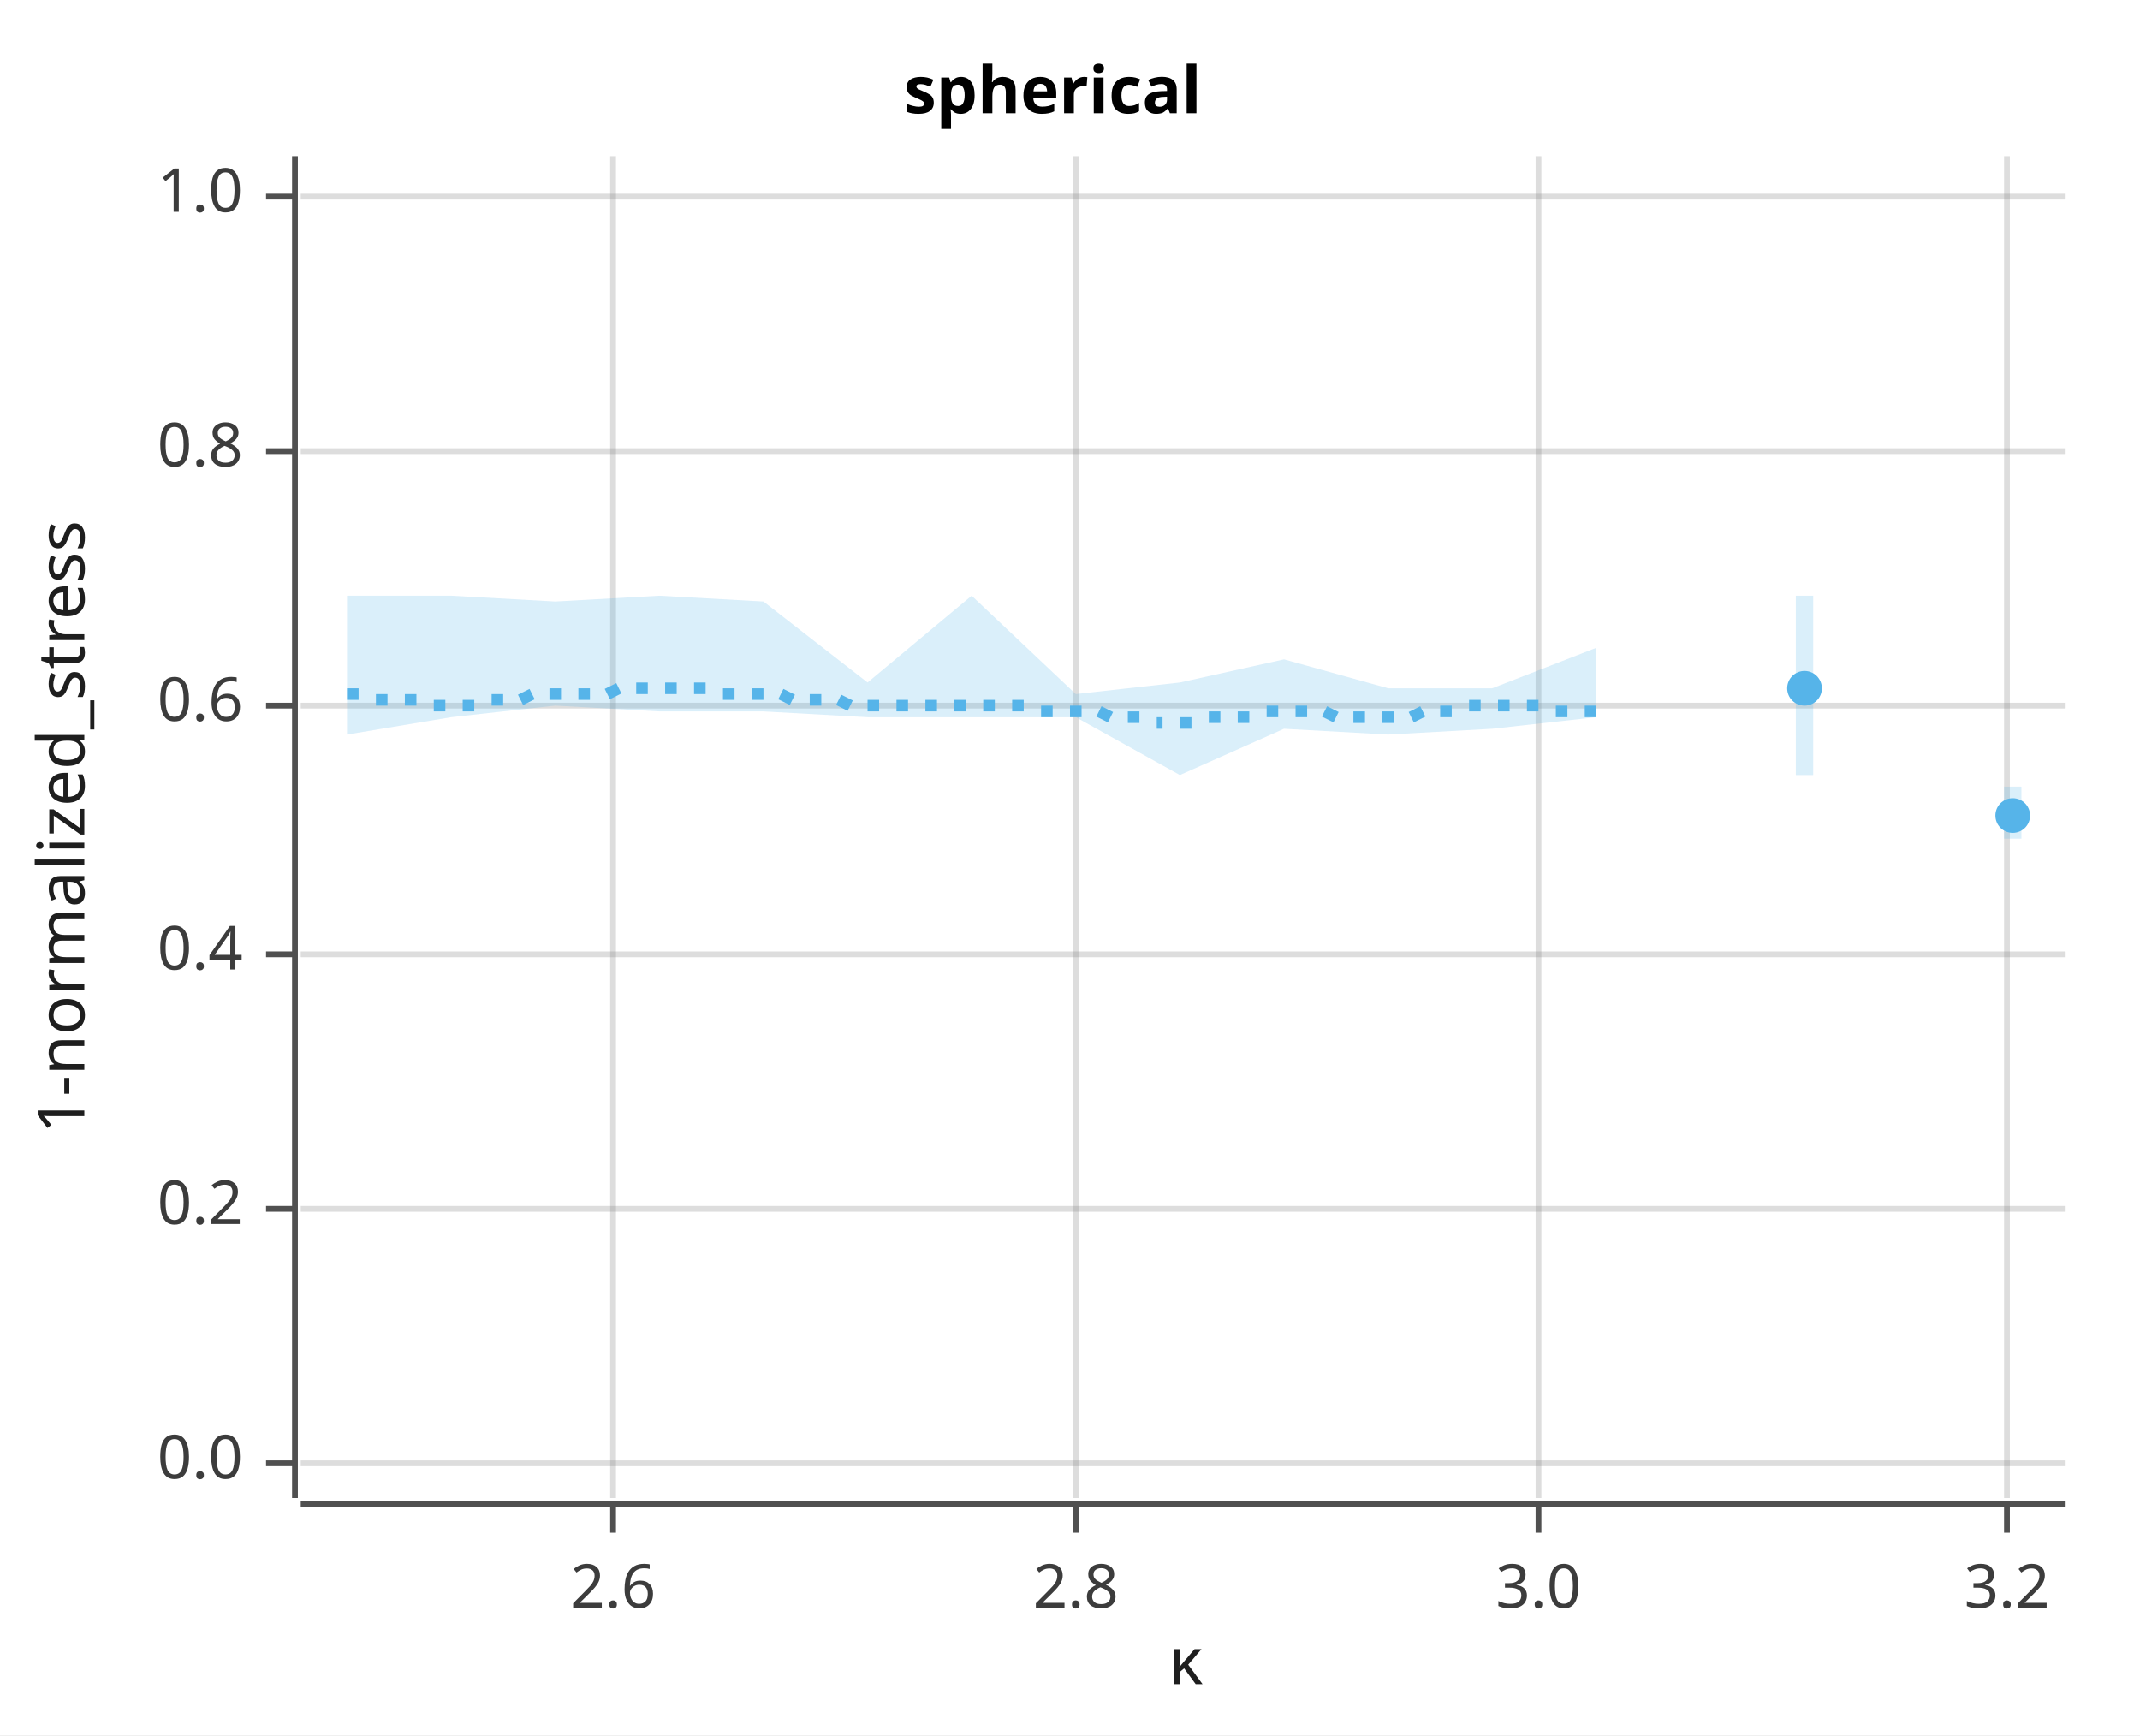
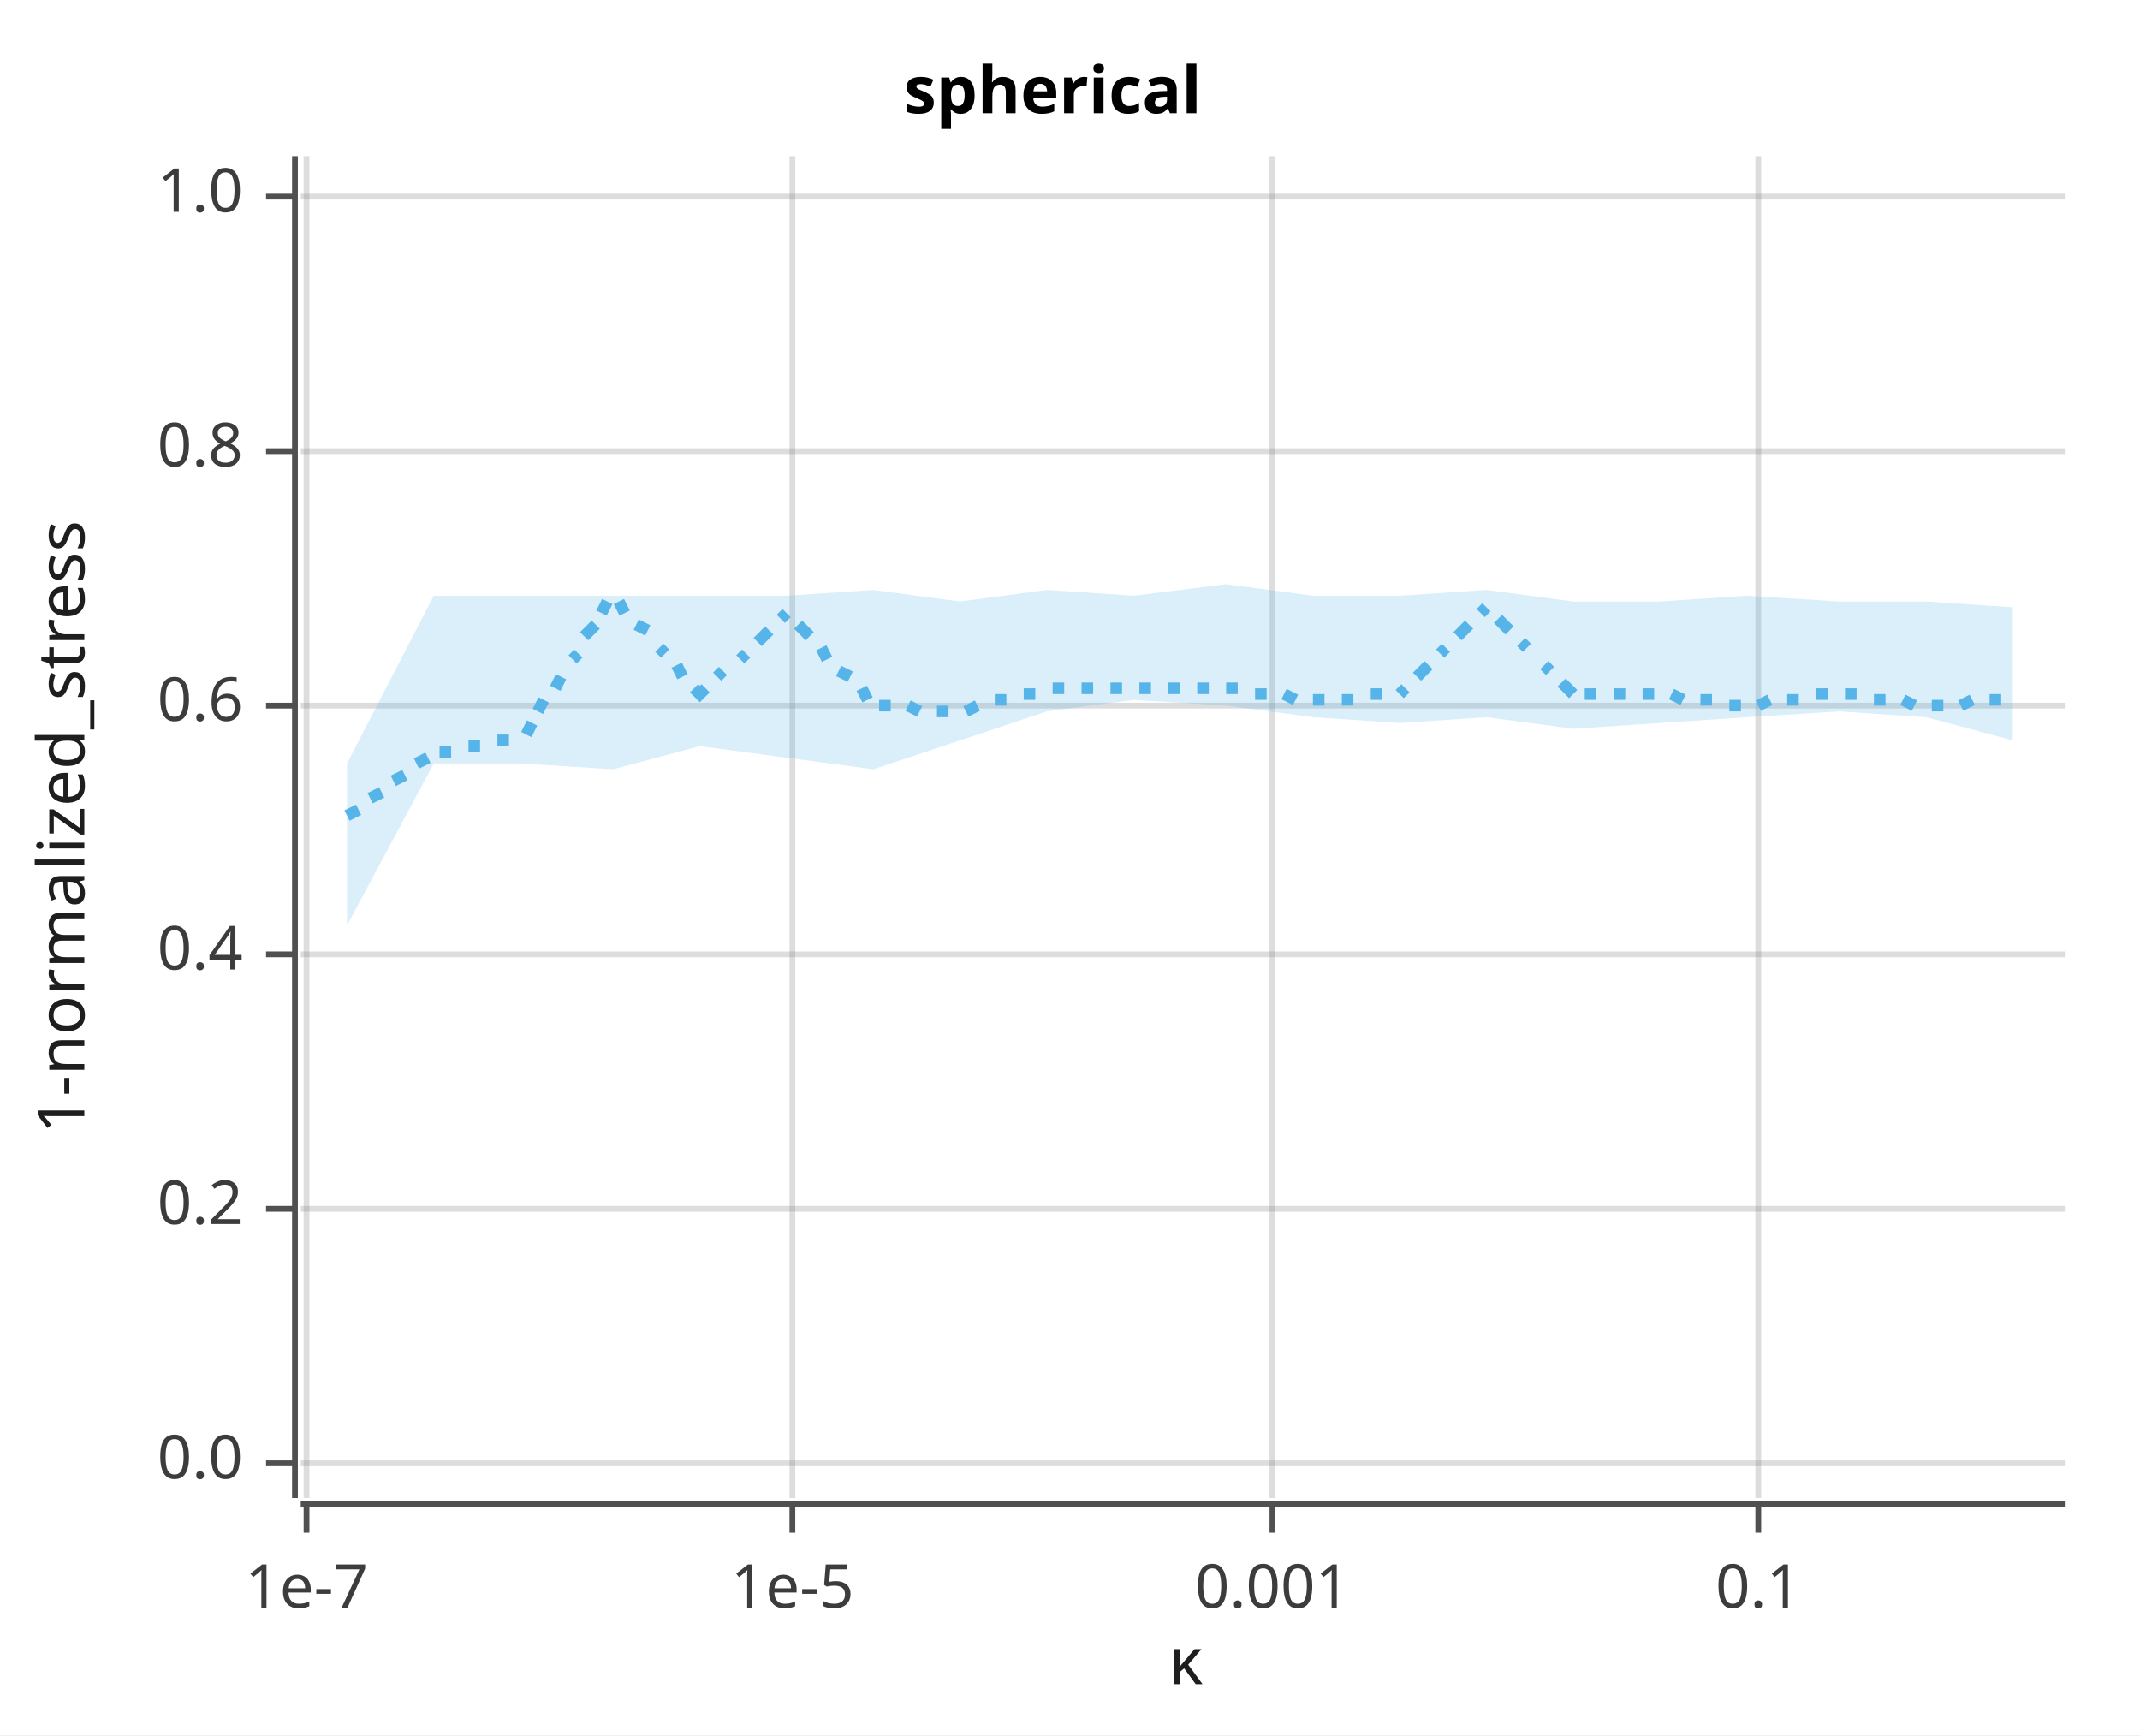
<svg xmlns="http://www.w3.org/2000/svg" width="370" height="300" viewBox="0 0 370 300">
  <rect x="0" y="0" width="370" height="300" opacity="1" fill="#FFFFFF" stroke="none" />
  <text x="182" y="11" dy="0.76em" text-anchor="middle" font-family="sans-serif" font-size="11.29" opacity="1" fill="#000000" font-weight="bold">
spherical
</text>
  <text x="6" y="143" dy="0.76em" text-anchor="middle" font-family="sans-serif" font-size="11.29" opacity="1" fill="#1E1E1E" transform="rotate(270, 6, 143)">
1-normalized_stress
</text>
  <text x="205" y="294" dy="-0.5ex" text-anchor="middle" font-family="sans-serif" font-size="11.29" opacity="1" fill="#1E1E1E">
κ
</text>
-   <line opacity="0.25" stroke="#787878" stroke-width="1" x1="106" y1="259" x2="106" y2="27" />
-   <line opacity="0.25" stroke="#787878" stroke-width="1" x1="186" y1="259" x2="186" y2="27" />
-   <line opacity="0.25" stroke="#787878" stroke-width="1" x1="266" y1="259" x2="266" y2="27" />
-   <line opacity="0.25" stroke="#787878" stroke-width="1" x1="347" y1="259" x2="347" y2="27" />
+   <line opacity="0.25" stroke="#787878" stroke-width="1" x1="53" y1="259" x2="53" y2="27" />
+   <line opacity="0.25" stroke="#787878" stroke-width="1" x1="137" y1="259" x2="137" y2="27" />
+   <line opacity="0.25" stroke="#787878" stroke-width="1" x1="220" y1="259" x2="220" y2="27" />
+   <line opacity="0.25" stroke="#787878" stroke-width="1" x1="304" y1="259" x2="304" y2="27" />
  <line opacity="0.25" stroke="#787878" stroke-width="1" x1="52" y1="253" x2="357" y2="253" />
  <line opacity="0.25" stroke="#787878" stroke-width="1" x1="52" y1="209" x2="357" y2="209" />
  <line opacity="0.25" stroke="#787878" stroke-width="1" x1="52" y1="165" x2="357" y2="165" />
  <line opacity="0.25" stroke="#787878" stroke-width="1" x1="52" y1="122" x2="357" y2="122" />
  <line opacity="0.25" stroke="#787878" stroke-width="1" x1="52" y1="78" x2="357" y2="78" />
  <line opacity="0.25" stroke="#787878" stroke-width="1" x1="52" y1="34" x2="357" y2="34" />
  <polyline fill="none" opacity="1" stroke="#505050" stroke-width="1" points="51,27 51,259 " />
  <text x="42" y="253" dy="0.5ex" text-anchor="end" font-family="sans-serif" font-size="10.484" opacity="1" fill="#3C3C3C">
0.0
</text>
  <polyline fill="none" opacity="1" stroke="#505050" stroke-width="1" points="46,253 51,253 " />
  <text x="42" y="209" dy="0.5ex" text-anchor="end" font-family="sans-serif" font-size="10.484" opacity="1" fill="#3C3C3C">
0.2
</text>
  <polyline fill="none" opacity="1" stroke="#505050" stroke-width="1" points="46,209 51,209 " />
  <text x="42" y="165" dy="0.5ex" text-anchor="end" font-family="sans-serif" font-size="10.484" opacity="1" fill="#3C3C3C">
0.4
</text>
  <polyline fill="none" opacity="1" stroke="#505050" stroke-width="1" points="46,165 51,165 " />
  <text x="42" y="122" dy="0.5ex" text-anchor="end" font-family="sans-serif" font-size="10.484" opacity="1" fill="#3C3C3C">
0.6
</text>
  <polyline fill="none" opacity="1" stroke="#505050" stroke-width="1" points="46,122 51,122 " />
  <text x="42" y="78" dy="0.5ex" text-anchor="end" font-family="sans-serif" font-size="10.484" opacity="1" fill="#3C3C3C">
0.8
</text>
  <polyline fill="none" opacity="1" stroke="#505050" stroke-width="1" points="46,78 51,78 " />
  <text x="42" y="34" dy="0.5ex" text-anchor="end" font-family="sans-serif" font-size="10.484" opacity="1" fill="#3C3C3C">
1.0
</text>
  <polyline fill="none" opacity="1" stroke="#505050" stroke-width="1" points="46,34 51,34 " />
  <polyline fill="none" opacity="1" stroke="#505050" stroke-width="1" points="52,260 357,260 " />
-   <text x="106" y="270" dy="0.76em" text-anchor="middle" font-family="sans-serif" font-size="10.484" opacity="1" fill="#3C3C3C">
- 2.6
+   <text x="53" y="270" dy="0.76em" text-anchor="middle" font-family="sans-serif" font-size="10.484" opacity="1" fill="#3C3C3C">
+ 1e-7
</text>
-   <polyline fill="none" opacity="1" stroke="#505050" stroke-width="1" points="106,260 106,265 " />
-   <text x="186" y="270" dy="0.76em" text-anchor="middle" font-family="sans-serif" font-size="10.484" opacity="1" fill="#3C3C3C">
- 2.8
+   <polyline fill="none" opacity="1" stroke="#505050" stroke-width="1" points="53,260 53,265 " />
+   <text x="137" y="270" dy="0.76em" text-anchor="middle" font-family="sans-serif" font-size="10.484" opacity="1" fill="#3C3C3C">
+ 1e-5
</text>
-   <polyline fill="none" opacity="1" stroke="#505050" stroke-width="1" points="186,260 186,265 " />
-   <text x="266" y="270" dy="0.76em" text-anchor="middle" font-family="sans-serif" font-size="10.484" opacity="1" fill="#3C3C3C">
- 3.0
+   <polyline fill="none" opacity="1" stroke="#505050" stroke-width="1" points="137,260 137,265 " />
+   <text x="220" y="270" dy="0.76em" text-anchor="middle" font-family="sans-serif" font-size="10.484" opacity="1" fill="#3C3C3C">
+ 0.001
</text>
-   <polyline fill="none" opacity="1" stroke="#505050" stroke-width="1" points="266,260 266,265 " />
-   <text x="347" y="270" dy="0.76em" text-anchor="middle" font-family="sans-serif" font-size="10.484" opacity="1" fill="#3C3C3C">
- 3.2
+   <polyline fill="none" opacity="1" stroke="#505050" stroke-width="1" points="220,260 220,265 " />
+   <text x="304" y="270" dy="0.76em" text-anchor="middle" font-family="sans-serif" font-size="10.484" opacity="1" fill="#3C3C3C">
+ 0.1
</text>
-   <polyline fill="none" opacity="1" stroke="#505050" stroke-width="1" points="347,260 347,265 " />
-   <polygon opacity="0.22" fill="#56B4E9" points="60,103 78,103 96,104 114,103 132,104 150,118 168,103 186,120 204,118 222,114 240,119 258,119 276,112 276,124 258,126 240,127 222,126 204,134 186,124 168,124 150,124 132,123 114,123 96,122 78,124 60,127 " />
-   <polyline fill="none" opacity="0.22" stroke="#56B4E9" stroke-width="3" points="312,134 312,103 " />
-   <polyline fill="none" opacity="0.22" stroke="#56B4E9" stroke-width="3" points="348,145 348,136 " />
-   <polyline fill="none" opacity="1" stroke="#56B4E9" stroke-width="2" points="60,120 62,120 " />
-   <polyline fill="none" opacity="1" stroke="#56B4E9" stroke-width="2" points="65,121 67,121 " />
-   <polyline fill="none" opacity="1" stroke="#56B4E9" stroke-width="2" points="70,121 72,121 " />
-   <polyline fill="none" opacity="1" stroke="#56B4E9" stroke-width="2" points="75,122 77,122 " />
-   <polyline fill="none" opacity="1" stroke="#56B4E9" stroke-width="2" points="80,122 82,122 " />
-   <polyline fill="none" opacity="1" stroke="#56B4E9" stroke-width="2" points="85,121 87,121 " />
-   <polyline fill="none" opacity="1" stroke="#56B4E9" stroke-width="2" points="90,121 92,120 " />
-   <polyline fill="none" opacity="1" stroke="#56B4E9" stroke-width="2" points="95,120 96,120 97,120 " />
-   <polyline fill="none" opacity="1" stroke="#56B4E9" stroke-width="2" points="100,120 102,120 " />
-   <polyline fill="none" opacity="1" stroke="#56B4E9" stroke-width="2" points="105,120 107,119 " />
-   <polyline fill="none" opacity="1" stroke="#56B4E9" stroke-width="2" points="110,119 112,119 " />
-   <polyline fill="none" opacity="1" stroke="#56B4E9" stroke-width="2" points="115,119 117,119 " />
-   <polyline fill="none" opacity="1" stroke="#56B4E9" stroke-width="2" points="120,119 122,119 " />
-   <polyline fill="none" opacity="1" stroke="#56B4E9" stroke-width="2" points="125,120 127,120 " />
-   <polyline fill="none" opacity="1" stroke="#56B4E9" stroke-width="2" points="130,120 132,120 " />
-   <polyline fill="none" opacity="1" stroke="#56B4E9" stroke-width="2" points="135,120 137,121 " />
-   <polyline fill="none" opacity="1" stroke="#56B4E9" stroke-width="2" points="140,121 142,121 " />
-   <polyline fill="none" opacity="1" stroke="#56B4E9" stroke-width="2" points="145,121 147,122 " />
-   <polyline fill="none" opacity="1" stroke="#56B4E9" stroke-width="2" points="150,122 150,122 152,122 " />
-   <polyline fill="none" opacity="1" stroke="#56B4E9" stroke-width="2" points="155,122 157,122 " />
-   <polyline fill="none" opacity="1" stroke="#56B4E9" stroke-width="2" points="160,122 162,122 " />
-   <polyline fill="none" opacity="1" stroke="#56B4E9" stroke-width="2" points="165,122 167,122 " />
-   <polyline fill="none" opacity="1" stroke="#56B4E9" stroke-width="2" points="170,122 172,122 " />
-   <polyline fill="none" opacity="1" stroke="#56B4E9" stroke-width="2" points="175,122 177,122 " />
-   <polyline fill="none" opacity="1" stroke="#56B4E9" stroke-width="2" points="180,123 182,123 " />
-   <polyline fill="none" opacity="1" stroke="#56B4E9" stroke-width="2" points="185,123 186,123 187,123 " />
-   <polyline fill="none" opacity="1" stroke="#56B4E9" stroke-width="2" points="190,123 192,124 " />
-   <polyline fill="none" opacity="1" stroke="#56B4E9" stroke-width="2" points="195,124 197,124 " />
-   <polyline fill="none" opacity="1" stroke="#56B4E9" stroke-width="2" points="200,125 201,125 " />
-   <polyline fill="none" opacity="1" stroke="#56B4E9" stroke-width="2" points="204,125 206,125 " />
-   <polyline fill="none" opacity="1" stroke="#56B4E9" stroke-width="2" points="209,124 211,124 " />
-   <polyline fill="none" opacity="1" stroke="#56B4E9" stroke-width="2" points="214,124 216,124 " />
-   <polyline fill="none" opacity="1" stroke="#56B4E9" stroke-width="2" points="219,123 221,123 " />
-   <polyline fill="none" opacity="1" stroke="#56B4E9" stroke-width="2" points="224,123 226,123 " />
-   <polyline fill="none" opacity="1" stroke="#56B4E9" stroke-width="2" points="229,123 231,124 " />
-   <polyline fill="none" opacity="1" stroke="#56B4E9" stroke-width="2" points="234,124 236,124 " />
-   <polyline fill="none" opacity="1" stroke="#56B4E9" stroke-width="2" points="239,124 240,124 241,124 " />
-   <polyline fill="none" opacity="1" stroke="#56B4E9" stroke-width="2" points="244,124 246,123 " />
-   <polyline fill="none" opacity="1" stroke="#56B4E9" stroke-width="2" points="249,123 251,123 " />
-   <polyline fill="none" opacity="1" stroke="#56B4E9" stroke-width="2" points="254,122 256,122 " />
-   <polyline fill="none" opacity="1" stroke="#56B4E9" stroke-width="2" points="259,122 261,122 " />
-   <polyline fill="none" opacity="1" stroke="#56B4E9" stroke-width="2" points="264,122 266,122 " />
-   <polyline fill="none" opacity="1" stroke="#56B4E9" stroke-width="2" points="269,123 271,123 " />
-   <polyline fill="none" opacity="1" stroke="#56B4E9" stroke-width="2" points="274,123 276,123 " />
-   <circle cx="312" cy="119" r="3" opacity="1" fill="#56B4E9" stroke="none" stroke-width="1" />
-   <circle cx="348" cy="141" r="3" opacity="1" fill="#56B4E9" stroke="none" stroke-width="1" />
+   <polyline fill="none" opacity="1" stroke="#505050" stroke-width="1" points="304,260 304,265 " />
+   <polygon opacity="0.22" fill="#56B4E9" points="60,132 75,103 90,103 106,103 121,103 136,103 151,102 166,104 181,102 196,103 212,101 227,103 242,103 257,102 272,104 287,104 302,103 318,104 333,104 348,105 348,128 333,124 318,123 302,124 287,125 272,126 257,124 242,125 227,124 212,122 196,121 181,123 166,128 151,133 136,131 121,129 106,133 90,132 75,132 60,160 " />
+   <polyline fill="none" opacity="1" stroke="#56B4E9" stroke-width="2" points="60,141 62,140 " />
+   <polyline fill="none" opacity="1" stroke="#56B4E9" stroke-width="2" points="64,138 66,137 " />
+   <polyline fill="none" opacity="1" stroke="#56B4E9" stroke-width="2" points="68,135 70,134 " />
+   <polyline fill="none" opacity="1" stroke="#56B4E9" stroke-width="2" points="72,132 74,131 " />
+   <polyline fill="none" opacity="1" stroke="#56B4E9" stroke-width="2" points="76,130 78,130 " />
+   <polyline fill="none" opacity="1" stroke="#56B4E9" stroke-width="2" points="81,129 83,129 " />
+   <polyline fill="none" opacity="1" stroke="#56B4E9" stroke-width="2" points="86,128 88,128 " />
+   <polyline fill="none" opacity="1" stroke="#56B4E9" stroke-width="2" points="91,127 92,125 " />
+   <polyline fill="none" opacity="1" stroke="#56B4E9" stroke-width="2" points="93,123 94,121 " />
+   <polyline fill="none" opacity="1" stroke="#56B4E9" stroke-width="2" points="96,119 97,117 " />
+   <polyline fill="none" opacity="1" stroke="#56B4E9" stroke-width="2" points="99,114 100,113 " />
+   <polyline fill="none" opacity="1" stroke="#56B4E9" stroke-width="2" points="101,110 103,108 " />
+   <polyline fill="none" opacity="1" stroke="#56B4E9" stroke-width="2" points="104,106 105,104 " />
+   <polyline fill="none" opacity="1" stroke="#56B4E9" stroke-width="2" points="107,104 108,106 " />
+   <polyline fill="none" opacity="1" stroke="#56B4E9" stroke-width="2" points="110,108 112,109 " />
+   <polyline fill="none" opacity="1" stroke="#56B4E9" stroke-width="2" points="114,112 115,113 " />
+   <polyline fill="none" opacity="1" stroke="#56B4E9" stroke-width="2" points="117,115 118,117 " />
+   <polyline fill="none" opacity="1" stroke="#56B4E9" stroke-width="2" points="120,119 121,120 122,119 " />
+   <polyline fill="none" opacity="1" stroke="#56B4E9" stroke-width="2" points="124,117 125,116 " />
+   <polyline fill="none" opacity="1" stroke="#56B4E9" stroke-width="2" points="128,114 129,113 " />
+   <polyline fill="none" opacity="1" stroke="#56B4E9" stroke-width="2" points="131,111 133,109 " />
+   <polyline fill="none" opacity="1" stroke="#56B4E9" stroke-width="2" points="135,107 136,106 136,106 " />
+   <polyline fill="none" opacity="1" stroke="#56B4E9" stroke-width="2" points="138,108 140,110 " />
+   <polyline fill="none" opacity="1" stroke="#56B4E9" stroke-width="2" points="142,112 143,114 " />
+   <polyline fill="none" opacity="1" stroke="#56B4E9" stroke-width="2" points="145,116 147,117 " />
+   <polyline fill="none" opacity="1" stroke="#56B4E9" stroke-width="2" points="149,119 150,121 " />
+   <polyline fill="none" opacity="1" stroke="#56B4E9" stroke-width="2" points="152,122 154,122 " />
+   <polyline fill="none" opacity="1" stroke="#56B4E9" stroke-width="2" points="157,122 159,123 " />
+   <polyline fill="none" opacity="1" stroke="#56B4E9" stroke-width="2" points="162,123 164,123 " />
+   <polyline fill="none" opacity="1" stroke="#56B4E9" stroke-width="2" points="167,123 169,122 " />
+   <polyline fill="none" opacity="1" stroke="#56B4E9" stroke-width="2" points="172,121 174,121 " />
+   <polyline fill="none" opacity="1" stroke="#56B4E9" stroke-width="2" points="177,120 179,120 " />
+   <polyline fill="none" opacity="1" stroke="#56B4E9" stroke-width="2" points="182,119 184,119 " />
+   <polyline fill="none" opacity="1" stroke="#56B4E9" stroke-width="2" points="187,119 189,119 " />
+   <polyline fill="none" opacity="1" stroke="#56B4E9" stroke-width="2" points="192,119 194,119 " />
+   <polyline fill="none" opacity="1" stroke="#56B4E9" stroke-width="2" points="197,119 199,119 " />
+   <polyline fill="none" opacity="1" stroke="#56B4E9" stroke-width="2" points="202,119 204,119 " />
+   <polyline fill="none" opacity="1" stroke="#56B4E9" stroke-width="2" points="207,119 209,119 " />
+   <polyline fill="none" opacity="1" stroke="#56B4E9" stroke-width="2" points="212,119 212,119 214,119 " />
+   <polyline fill="none" opacity="1" stroke="#56B4E9" stroke-width="2" points="217,120 219,120 " />
+   <polyline fill="none" opacity="1" stroke="#56B4E9" stroke-width="2" points="222,120 224,121 " />
+   <polyline fill="none" opacity="1" stroke="#56B4E9" stroke-width="2" points="227,121 227,121 229,121 " />
+   <polyline fill="none" opacity="1" stroke="#56B4E9" stroke-width="2" points="232,121 234,121 " />
+   <polyline fill="none" opacity="1" stroke="#56B4E9" stroke-width="2" points="237,120 239,120 " />
+   <polyline fill="none" opacity="1" stroke="#56B4E9" stroke-width="2" points="242,120 242,120 243,119 " />
+   <polyline fill="none" opacity="1" stroke="#56B4E9" stroke-width="2" points="245,117 247,115 " />
+   <polyline fill="none" opacity="1" stroke="#56B4E9" stroke-width="2" points="249,113 250,112 " />
+   <polyline fill="none" opacity="1" stroke="#56B4E9" stroke-width="2" points="252,110 254,108 " />
+   <polyline fill="none" opacity="1" stroke="#56B4E9" stroke-width="2" points="256,106 257,105 257,105 " />
+   <polyline fill="none" opacity="1" stroke="#56B4E9" stroke-width="2" points="259,107 261,109 " />
+   <polyline fill="none" opacity="1" stroke="#56B4E9" stroke-width="2" points="263,111 264,112 " />
+   <polyline fill="none" opacity="1" stroke="#56B4E9" stroke-width="2" points="267,115 268,116 " />
+   <polyline fill="none" opacity="1" stroke="#56B4E9" stroke-width="2" points="270,118 272,120 " />
+   <polyline fill="none" opacity="1" stroke="#56B4E9" stroke-width="2" points="274,120 276,120 " />
+   <polyline fill="none" opacity="1" stroke="#56B4E9" stroke-width="2" points="279,120 281,120 " />
+   <polyline fill="none" opacity="1" stroke="#56B4E9" stroke-width="2" points="284,120 286,120 " />
+   <polyline fill="none" opacity="1" stroke="#56B4E9" stroke-width="2" points="289,120 291,121 " />
+   <polyline fill="none" opacity="1" stroke="#56B4E9" stroke-width="2" points="294,121 296,121 " />
+   <polyline fill="none" opacity="1" stroke="#56B4E9" stroke-width="2" points="299,122 301,122 " />
+   <polyline fill="none" opacity="1" stroke="#56B4E9" stroke-width="2" points="304,122 306,121 " />
+   <polyline fill="none" opacity="1" stroke="#56B4E9" stroke-width="2" points="309,121 311,121 " />
+   <polyline fill="none" opacity="1" stroke="#56B4E9" stroke-width="2" points="314,120 316,120 " />
+   <polyline fill="none" opacity="1" stroke="#56B4E9" stroke-width="2" points="319,120 321,120 " />
+   <polyline fill="none" opacity="1" stroke="#56B4E9" stroke-width="2" points="324,121 326,121 " />
+   <polyline fill="none" opacity="1" stroke="#56B4E9" stroke-width="2" points="329,121 331,122 " />
+   <polyline fill="none" opacity="1" stroke="#56B4E9" stroke-width="2" points="334,122 336,122 " />
+   <polyline fill="none" opacity="1" stroke="#56B4E9" stroke-width="2" points="339,122 341,121 " />
+   <polyline fill="none" opacity="1" stroke="#56B4E9" stroke-width="2" points="344,121 346,121 " />
</svg>
